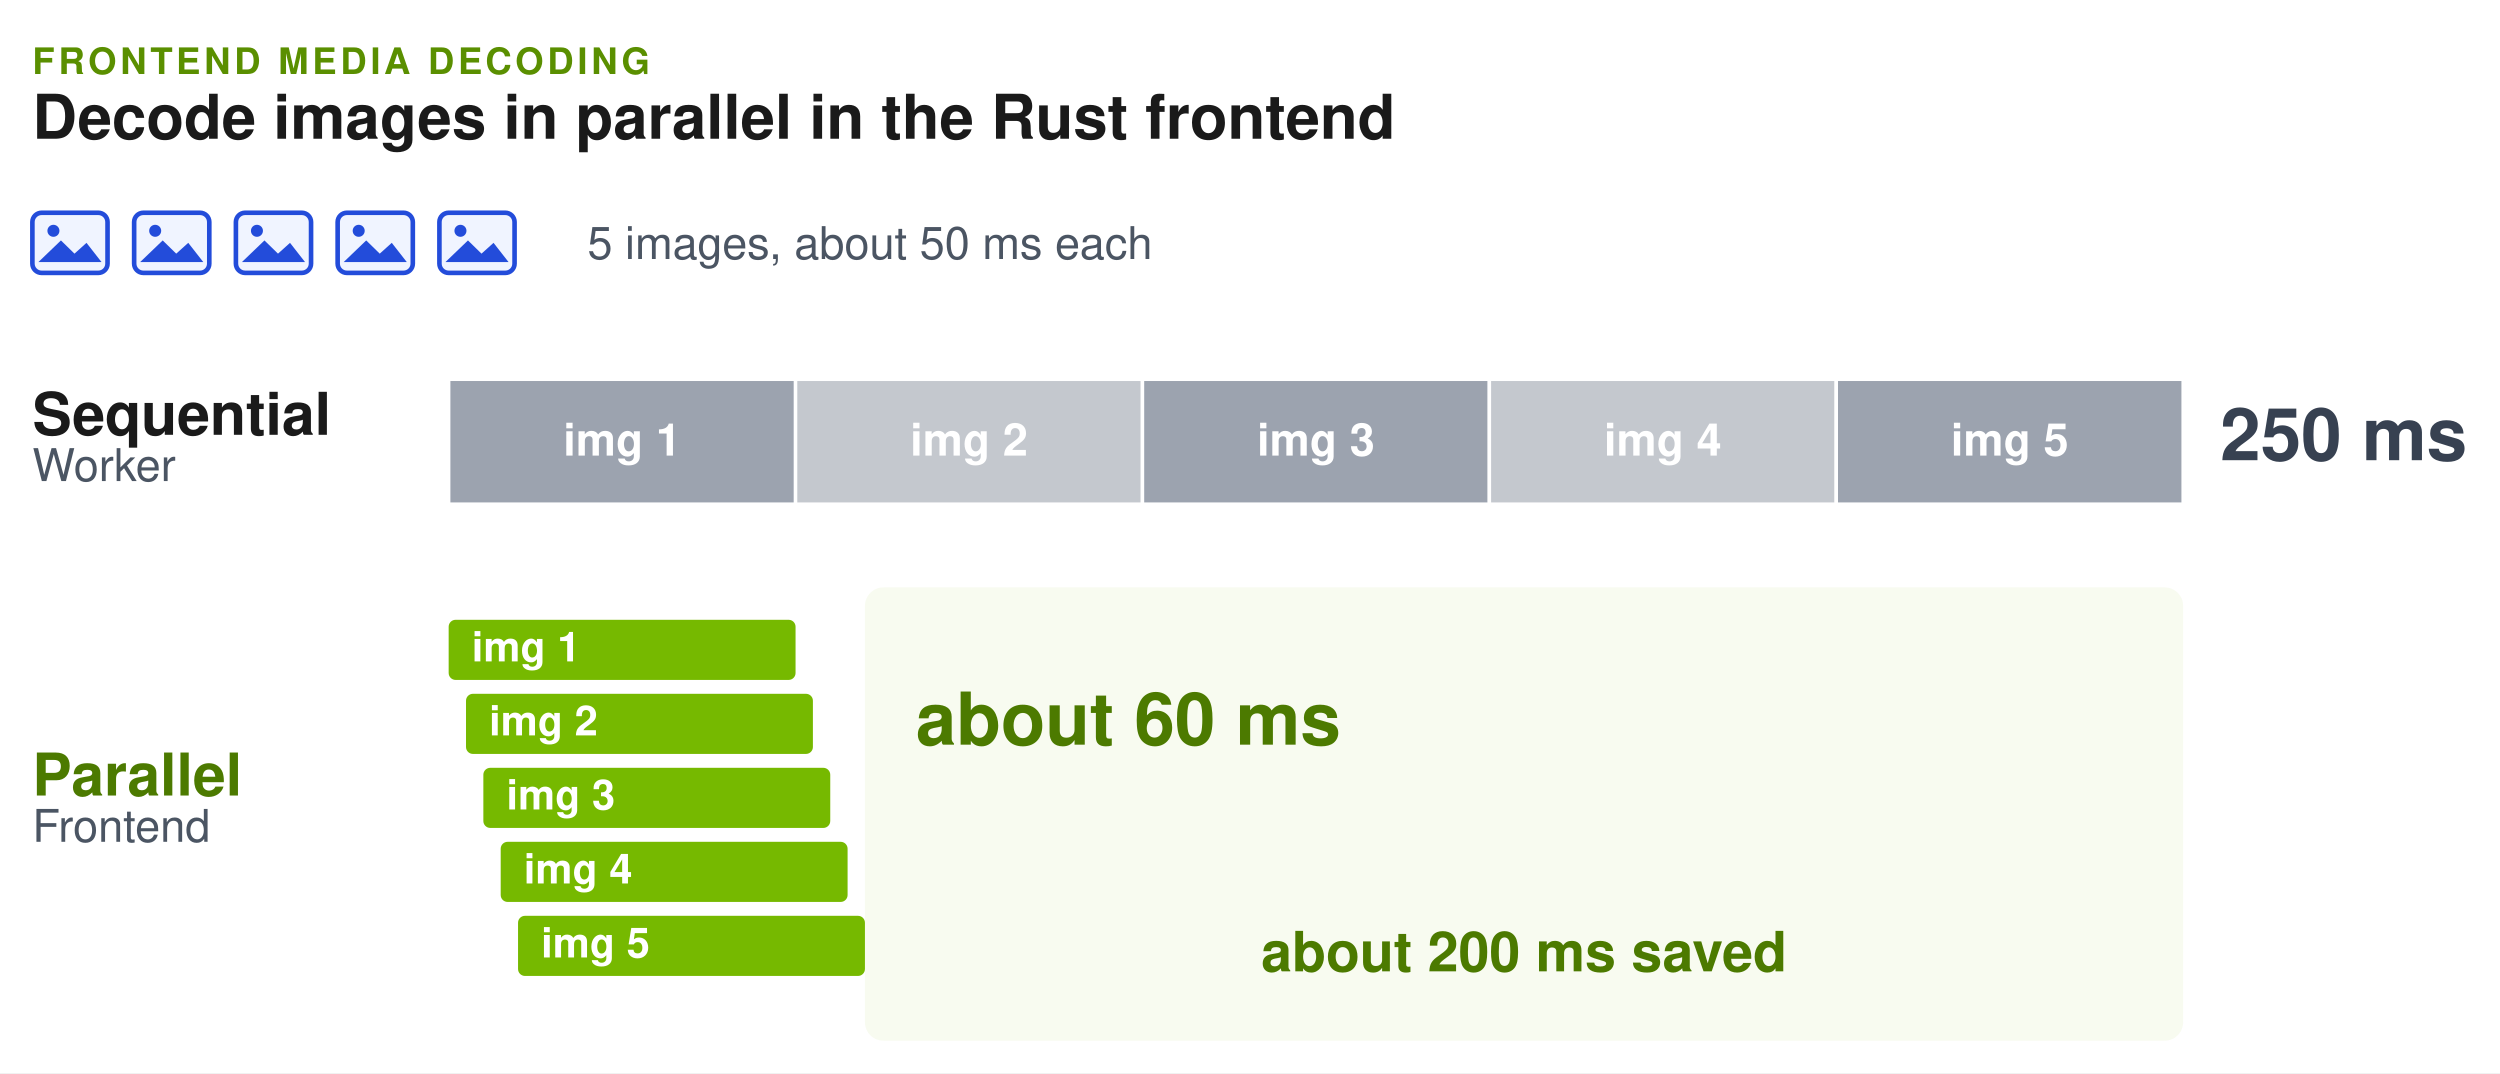
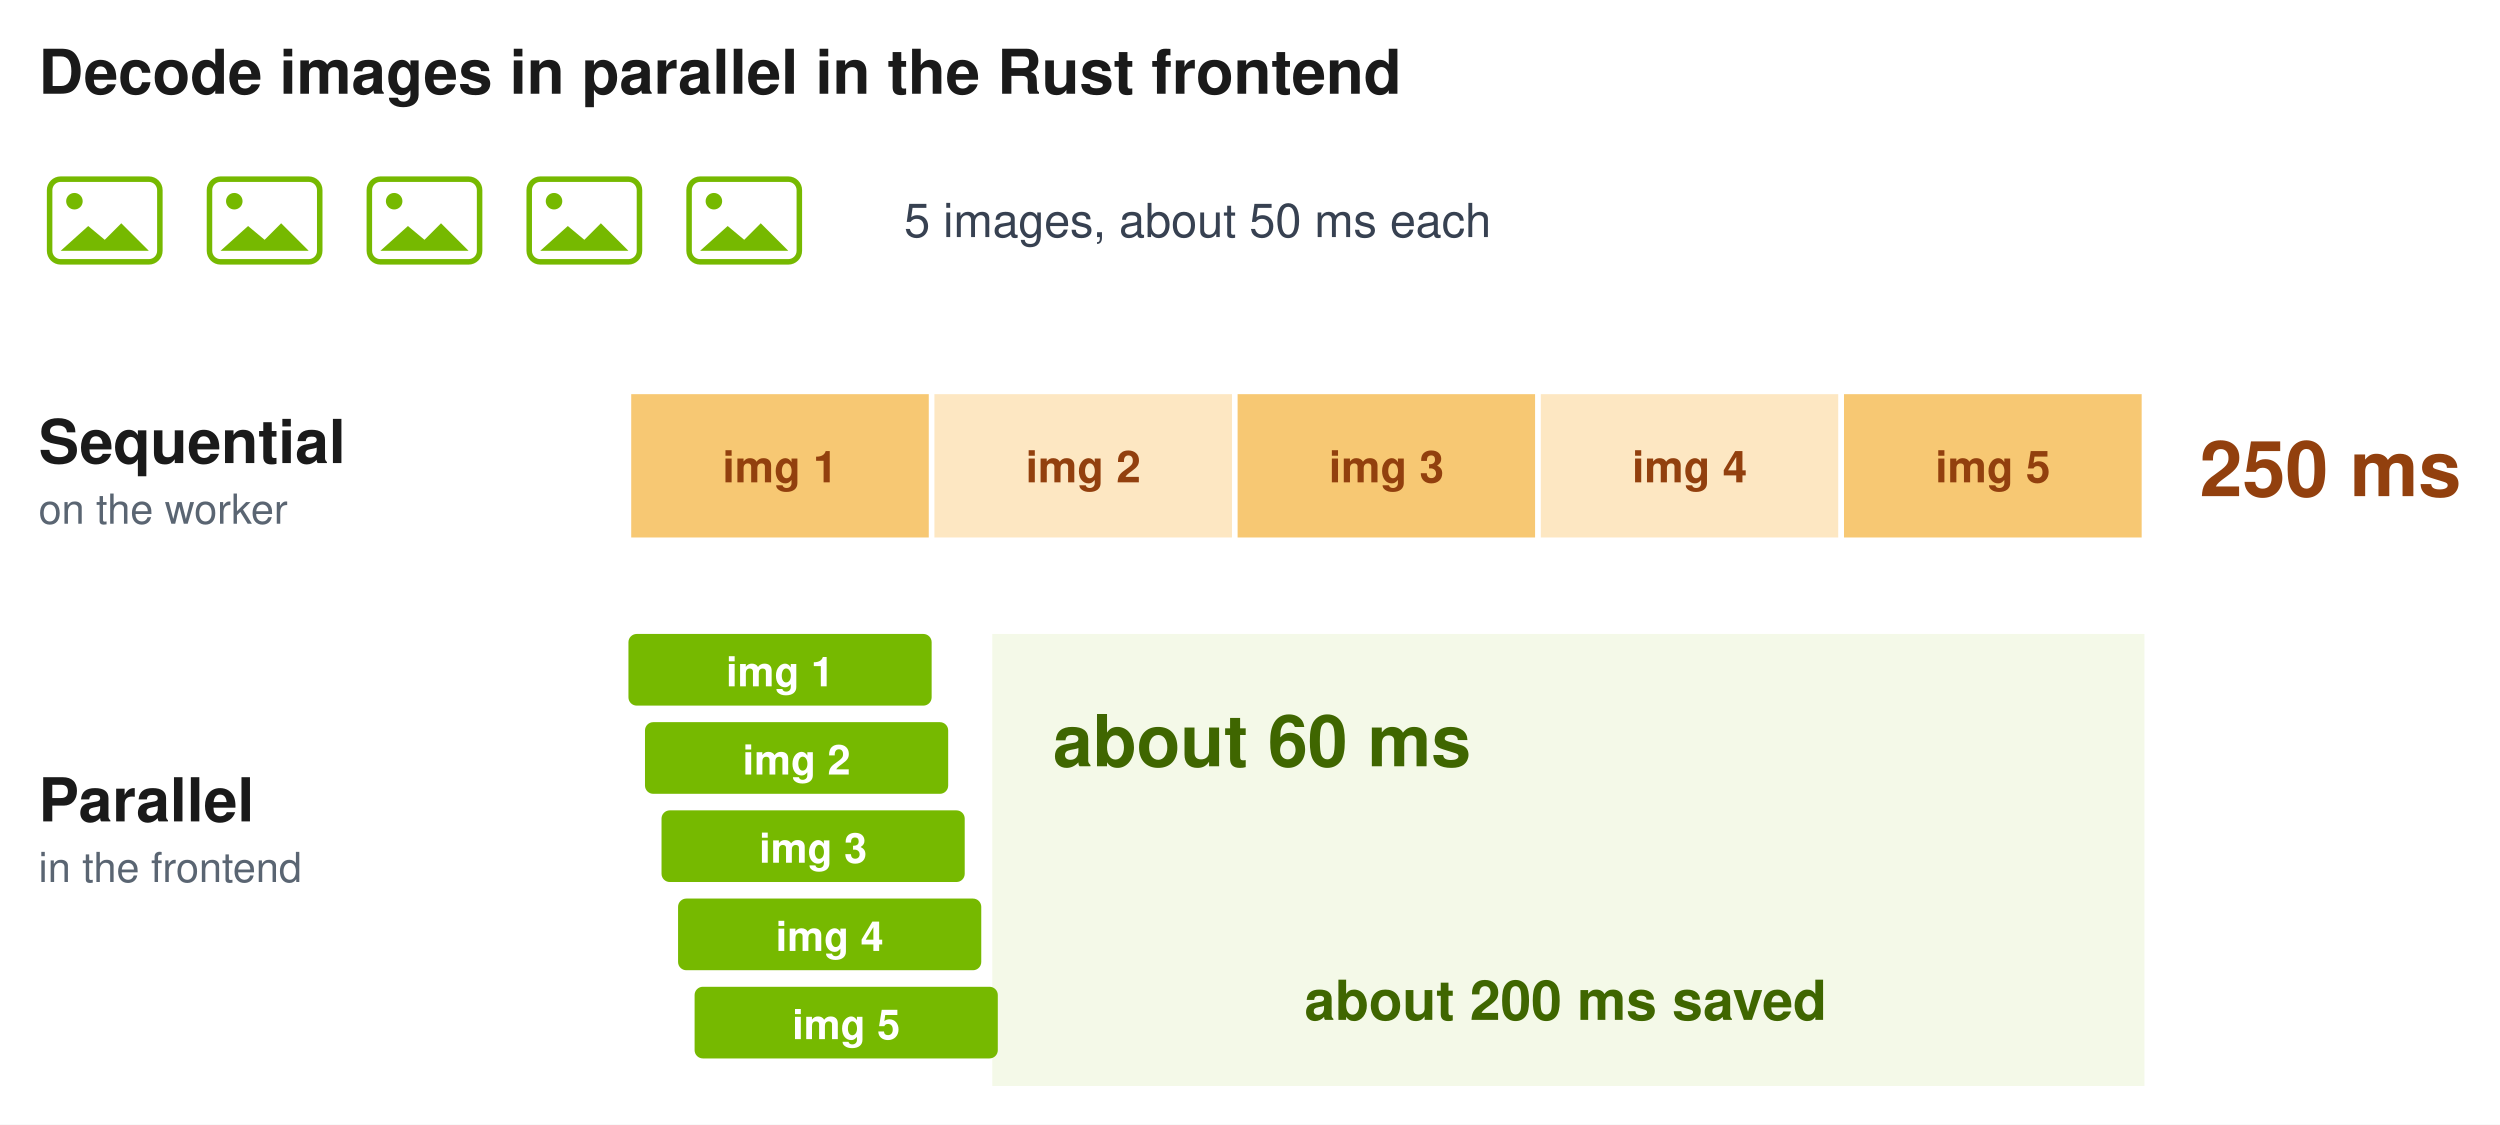
- <svg xmlns="http://www.w3.org/2000/svg" width="1081" height="464" viewBox="36 8 1081 464" role="img" aria-labelledby="title desc" font-family="Helvetica, Arial, sans-serif">
+ <svg xmlns="http://www.w3.org/2000/svg" width="907" height="408" viewBox="22 32 907 408" role="img" aria-labelledby="title desc" font-family="Helvetica, Arial, sans-serif">
  <defs>
    <marker id="arrow" viewBox="0 0 10 10" refX="8" refY="5" markerWidth="8" markerHeight="8" orient="auto">
-       <path d="M0,0 L10,5 L0,10 z" fill="#234CDA" />
+       <path d="M0,0 L10,5 L0,10 z" fill="#76B900" />
    </marker>
    <marker id="arrow-green" viewBox="0 0 10 10" refX="8" refY="5" markerWidth="8" markerHeight="8" orient="auto">
      <path d="M0,0 L10,5 L0,10 z" fill="#76B900" />
    </marker>
    <marker id="arrow-gray" viewBox="0 0 10 10" refX="8" refY="5" markerWidth="8" markerHeight="8" orient="auto">
      <path d="M0,0 L10,5 L0,10 z" fill="#9CA3AF" />
    </marker>
    <marker id="arrow-amber" viewBox="0 0 10 10" refX="8" refY="5" markerWidth="8" markerHeight="8" orient="auto">
      <path d="M0,0 L10,5 L0,10 z" fill="#D97706" />
    </marker>
    <marker id="arrow-green-start" viewBox="0 0 10 10" refX="8" refY="5" markerWidth="8" markerHeight="8" orient="auto-start-reverse">
      <path d="M0,0 L10,5 L0,10 z" fill="#76B900" />
    </marker>
+     <marker id="arrow-blue-start" viewBox="0 0 10 10" refX="8" refY="5" markerWidth="8" markerHeight="8" orient="auto-start-reverse">
+       <path d="M0,0 L10,5 L0,10 z" fill="#76B900" />
+     </marker>
  </defs>
-   <rect x="36" y="8" width="1081" height="464" fill="#FFFFFF" />
-   <text x="50" y="40" font-size="15.8" font-weight="700" letter-spacing="1.6" fill="#5A8F00">FRONTEND MEDIA DECODING</text>
-   <text x="50" y="68" font-size="26.7" font-weight="700" fill="#1A1A1A">Decode images in parallel in the Rust frontend</text>
-   <rect x="50" y="100" width="32.5" height="26" rx="4" fill="#F0F4FF" stroke="#234CDA" stroke-width="2" />
-   <circle cx="59.1" cy="107.8" r="2.6" fill="#234CDA" />
-   <polygon points="52.6,121.32 62.35,111.96 68.2,117.68 73.4,113.0 79.9,121.32" fill="#234CDA" />
-   <rect x="94" y="100" width="32.5" height="26" rx="4" fill="#F0F4FF" stroke="#234CDA" stroke-width="2" />
-   <circle cx="103.1" cy="107.8" r="2.6" fill="#234CDA" />
-   <polygon points="96.6,121.32 106.35,111.96 112.2,117.68 117.4,113.0 123.9,121.32" fill="#234CDA" />
-   <rect x="138" y="100" width="32.5" height="26" rx="4" fill="#F0F4FF" stroke="#234CDA" stroke-width="2" />
-   <circle cx="147.1" cy="107.8" r="2.6" fill="#234CDA" />
-   <polygon points="140.6,121.32 150.35,111.96 156.2,117.68 161.4,113.0 167.9,121.32" fill="#234CDA" />
-   <rect x="182" y="100" width="32.5" height="26" rx="4" fill="#F0F4FF" stroke="#234CDA" stroke-width="2" />
-   <circle cx="191.1" cy="107.8" r="2.6" fill="#234CDA" />
-   <polygon points="184.6,121.32 194.35,111.96 200.2,117.68 205.4,113.0 211.9,121.32" fill="#234CDA" />
-   <rect x="226" y="100" width="32.5" height="26" rx="4" fill="#F0F4FF" stroke="#234CDA" stroke-width="2" />
-   <circle cx="235.1" cy="107.8" r="2.6" fill="#234CDA" />
-   <polygon points="228.6,121.32 238.35,111.96 244.2,117.68 249.4,113.0 255.9,121.32" fill="#234CDA" />
-   <text x="290" y="120" font-size="19.5" fill="#4B5563">5 images, about 50 ms each</text>
-   <text x="50" y="196" font-size="25.5" font-weight="700" fill="#1A1A1A">Sequential</text>
-   <text x="50" y="216" font-size="19.5" fill="#4B5563">Worker</text>
-   <rect x="230.0" y="172" width="150.0" height="54" fill="#9CA3AF" stroke="#FFFFFF" stroke-width="1.5" />
-   <text x="305.0" y="205" font-size="19.5" font-weight="700" fill="#FFFFFF" text-anchor="middle">img 1</text>
-   <rect x="380.0" y="172" width="150.0" height="54" fill="#C4C8CE" stroke="#FFFFFF" stroke-width="1.5" />
-   <text x="455.0" y="205" font-size="19.5" font-weight="700" fill="#FFFFFF" text-anchor="middle">img 2</text>
-   <rect x="530.0" y="172" width="150.0" height="54" fill="#9CA3AF" stroke="#FFFFFF" stroke-width="1.5" />
-   <text x="605.0" y="205" font-size="19.5" font-weight="700" fill="#FFFFFF" text-anchor="middle">img 3</text>
-   <rect x="680.0" y="172" width="150.0" height="54" fill="#C4C8CE" stroke="#FFFFFF" stroke-width="1.5" />
-   <text x="755.0" y="205" font-size="19.5" font-weight="700" fill="#FFFFFF" text-anchor="middle">img 4</text>
-   <rect x="830.0" y="172" width="150.0" height="54" fill="#9CA3AF" stroke="#FFFFFF" stroke-width="1.5" />
-   <text x="905.0" y="205" font-size="19.5" font-weight="700" fill="#FFFFFF" text-anchor="middle">img 5</text>
-   <text x="996.0" y="207" font-size="31.5" font-weight="700" fill="#374151">250 ms</text>
-   <rect x="410.0" y="262" width="570.0" height="196" rx="8" fill="#F4F9E8" opacity="0.65" />
-   <text x="50" y="352" font-size="25.5" font-weight="700" fill="#4C7A00">Parallel</text>
-   <text x="50" y="372" font-size="19.5" fill="#4B5563">Frontend</text>
-   <rect x="230.0" y="276" width="150.0" height="26" rx="3" fill="#76B900" />
-   <text x="240.0" y="294" font-size="18.0" font-weight="700" fill="#FFFFFF">img 1</text>
-   <rect x="237.5" y="308" width="150.0" height="26" rx="3" fill="#76B900" />
-   <text x="247.5" y="326" font-size="18.0" font-weight="700" fill="#FFFFFF">img 2</text>
-   <rect x="245.0" y="340" width="150.0" height="26" rx="3" fill="#76B900" />
-   <text x="255.0" y="358" font-size="18.0" font-weight="700" fill="#FFFFFF">img 3</text>
-   <rect x="252.5" y="372" width="150.0" height="26" rx="3" fill="#76B900" />
-   <text x="262.5" y="390" font-size="18.0" font-weight="700" fill="#FFFFFF">img 4</text>
-   <rect x="260.0" y="404" width="150.0" height="26" rx="3" fill="#76B900" />
-   <text x="270.0" y="422" font-size="18.0" font-weight="700" fill="#FFFFFF">img 5</text>
-   <text x="432.0" y="330" font-size="31.5" font-weight="700" fill="#4C7A00">about 60 ms</text>
-   <text x="695.0" y="428" font-size="24.0" font-weight="700" fill="#4C7A00" text-anchor="middle">about 200 ms saved</text>
+   <rect x="22" y="32" width="907" height="408" fill="#FFFFFF" />
+   <text x="36" y="66" font-size="22.4" font-weight="700" fill="#1A1A1A">Decode images in parallel in the Rust frontend</text>
+   <rect x="40.0" y="97.0" width="40" height="30" rx="4" fill="#FFFFFF" stroke="#76B900" stroke-width="2" />
+   <circle cx="49.0" cy="105.0" r="3" fill="#76B900" />
+   <polygon points="44.0,123.0 54.0,114.0 60.0,119.0 66.0,113.0 76.0,123.0" fill="#76B900" />
+   <rect x="98.0" y="97.0" width="40" height="30" rx="4" fill="#FFFFFF" stroke="#76B900" stroke-width="2" />
+   <circle cx="107.0" cy="105.0" r="3" fill="#76B900" />
+   <polygon points="102.0,123.0 112.0,114.0 118.0,119.0 124.0,113.0 134.0,123.0" fill="#76B900" />
+   <rect x="156.0" y="97.0" width="40" height="30" rx="4" fill="#FFFFFF" stroke="#76B900" stroke-width="2" />
+   <circle cx="165.0" cy="105.0" r="3" fill="#76B900" />
+   <polygon points="160.0,123.0 170.0,114.0 176.0,119.0 182.0,113.0 192.0,123.0" fill="#76B900" />
+   <rect x="214.0" y="97.0" width="40" height="30" rx="4" fill="#FFFFFF" stroke="#76B900" stroke-width="2" />
+   <circle cx="223.0" cy="105.0" r="3" fill="#76B900" />
+   <polygon points="218.0,123.0 228.0,114.0 234.0,119.0 240.0,113.0 250.0,123.0" fill="#76B900" />
+   <rect x="272.0" y="97.0" width="40" height="30" rx="4" fill="#FFFFFF" stroke="#76B900" stroke-width="2" />
+   <circle cx="281.0" cy="105.0" r="3" fill="#76B900" />
+   <polygon points="276.0,123.0 286.0,114.0 292.0,119.0 298.0,113.0 308.0,123.0" fill="#76B900" />
+   <text x="350" y="118" font-size="17" font-weight="400" fill="#374151" text-anchor="start">5 images, about 50 ms each</text>
+   <text x="36" y="200" font-size="22" font-weight="700" fill="#1A1A1A" text-anchor="start">Sequential</text>
+   <text x="36" y="222" font-size="15" font-weight="400" fill="#5A6572" text-anchor="start">on the worker</text>
+   <rect x="250" y="174" width="110" height="54" fill="#F7C873" stroke="#FFFFFF" stroke-width="2" />
+   <text x="305" y="207" font-size="16" font-weight="700" fill="#92400E" text-anchor="middle">img 1</text>
+   <rect x="360" y="174" width="110" height="54" fill="#FDE7C2" stroke="#FFFFFF" stroke-width="2" />
+   <text x="415" y="207" font-size="16" font-weight="700" fill="#92400E" text-anchor="middle">img 2</text>
+   <rect x="470" y="174" width="110" height="54" fill="#F7C873" stroke="#FFFFFF" stroke-width="2" />
+   <text x="525" y="207" font-size="16" font-weight="700" fill="#92400E" text-anchor="middle">img 3</text>
+   <rect x="580" y="174" width="110" height="54" fill="#FDE7C2" stroke="#FFFFFF" stroke-width="2" />
+   <text x="635" y="207" font-size="16" font-weight="700" fill="#92400E" text-anchor="middle">img 4</text>
+   <rect x="690" y="174" width="110" height="54" fill="#F7C873" stroke="#FFFFFF" stroke-width="2" />
+   <text x="745" y="207" font-size="16" font-weight="700" fill="#92400E" text-anchor="middle">img 5</text>
+   <text x="820" y="212" font-size="28" font-weight="700" fill="#92400E" text-anchor="start">250 ms</text>
+   <text x="36" y="330" font-size="22" font-weight="700" fill="#1A1A1A" text-anchor="start">Parallel</text>
+   <text x="36" y="352" font-size="15" font-weight="400" fill="#5A6572" text-anchor="start">in the frontend</text>
+   <rect x="382" y="262" width="418" height="164" fill="#F4F9E8" />
+   <rect x="250" y="262" width="110" height="26" rx="3" fill="#76B900" />
+   <text x="305" y="281" font-size="15" font-weight="700" fill="#FFFFFF" text-anchor="middle">img 1</text>
+   <rect x="256" y="294" width="110" height="26" rx="3" fill="#76B900" />
+   <text x="311" y="313" font-size="15" font-weight="700" fill="#FFFFFF" text-anchor="middle">img 2</text>
+   <rect x="262" y="326" width="110" height="26" rx="3" fill="#76B900" />
+   <text x="317" y="345" font-size="15" font-weight="700" fill="#FFFFFF" text-anchor="middle">img 3</text>
+   <rect x="268" y="358" width="110" height="26" rx="3" fill="#76B900" />
+   <text x="323" y="377" font-size="15" font-weight="700" fill="#FFFFFF" text-anchor="middle">img 4</text>
+   <rect x="274" y="390" width="110" height="26" rx="3" fill="#76B900" />
+   <text x="329" y="409" font-size="15" font-weight="700" fill="#FFFFFF" text-anchor="middle">img 5</text>
+   <text x="404" y="310" font-size="26" font-weight="700" fill="#3F6600" text-anchor="start">about 60 ms</text>
+   <text x="590" y="402" font-size="20" font-weight="700" fill="#3F6600" text-anchor="middle">about 200 ms saved</text>
</svg>
